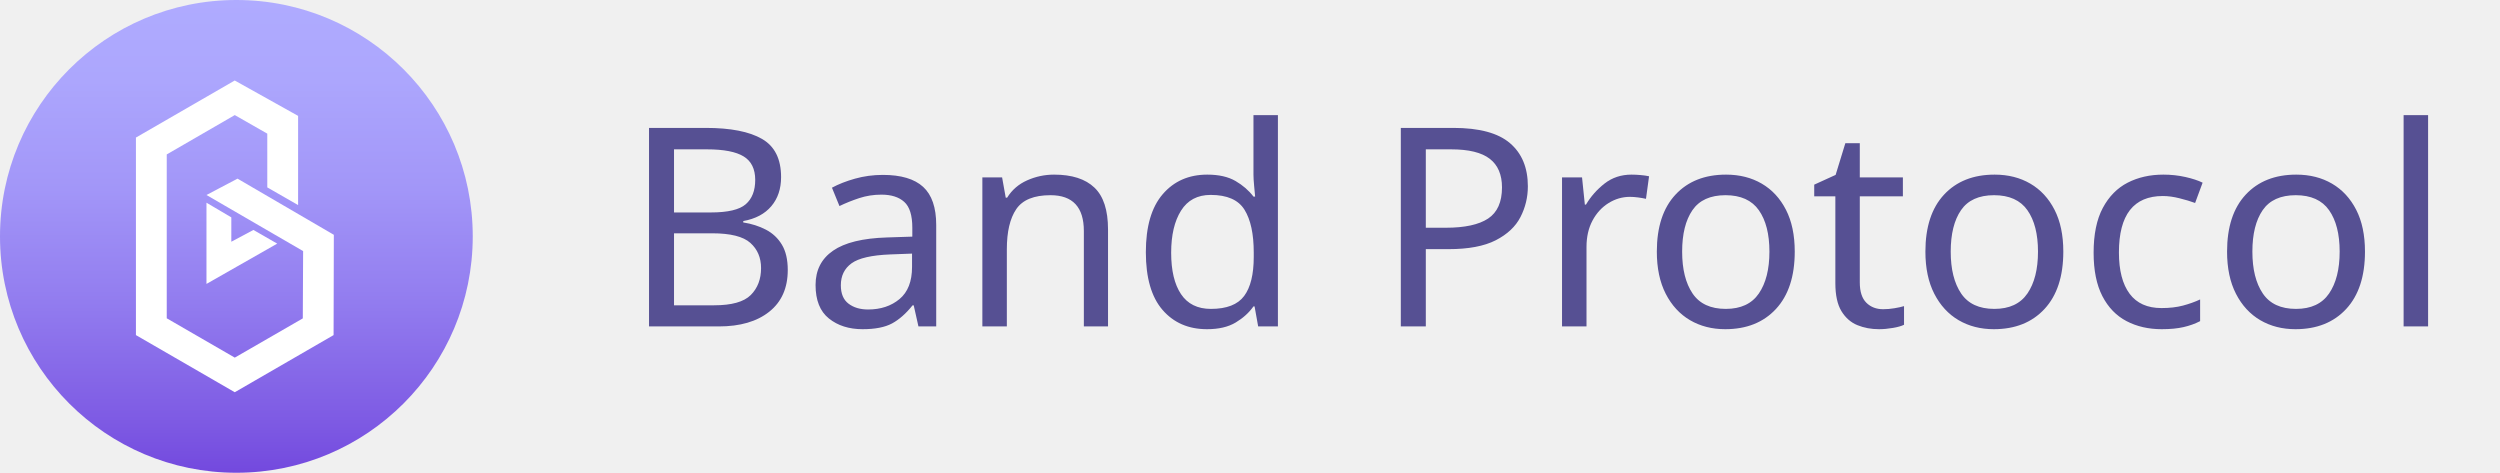
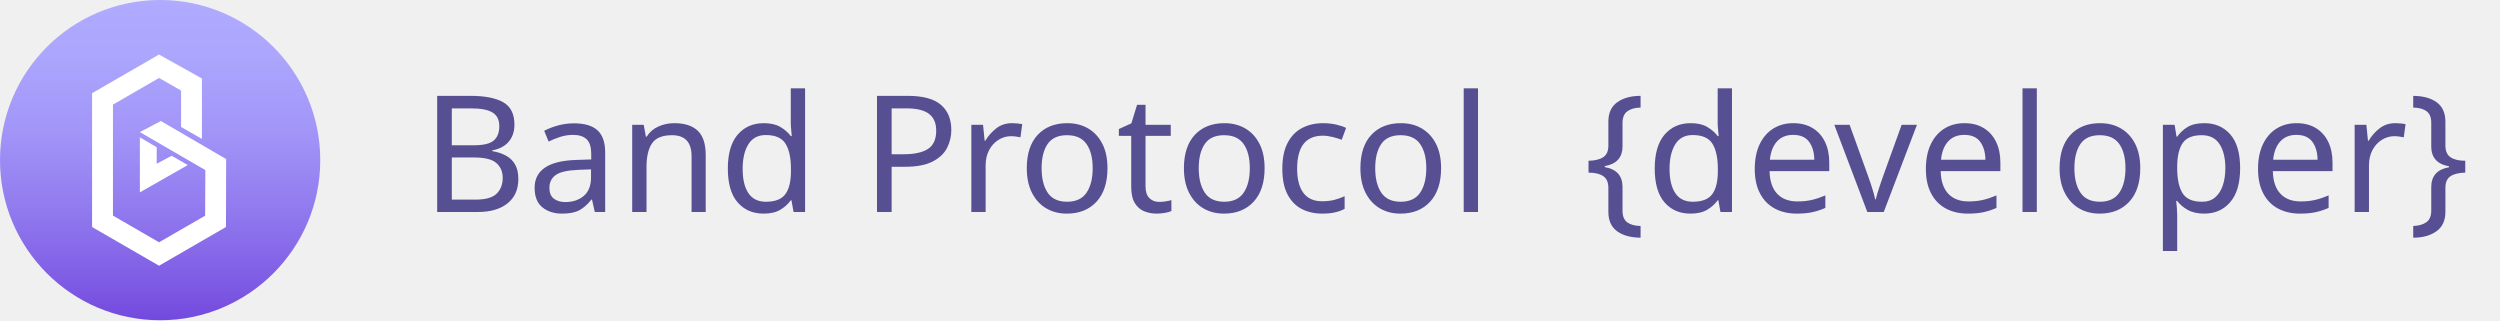
- <svg xmlns="http://www.w3.org/2000/svg" id="Layer_1" data-name="Layer 1" viewBox="0 0 989.11 187.04">
+ <svg xmlns="http://www.w3.org/2000/svg" id="Layer_1" data-name="Layer 1" viewBox="0 0 1460.11 187.04">
  <defs>
-     <style>.cls-1{font-size:110px;fill:#565093;font-family:Avenir-Heavy, Avenir;}.cls-2{letter-spacing:-0.02em;}.cls-3{letter-spacing:0em;}.cls-4{fill:url(#linear-gradient);}.cls-5{fill:#fff;}</style>
+     <style>.cls-1,.cls-3{font-size:95px;fill:#565093;}.cls-1{font-family:Avenir-Heavy, Avenir;}.cls-2{letter-spacing:-0.02em;}.cls-3{font-family:Avenir-Book, Avenir;}.cls-4{fill:url(#linear-gradient);}.cls-5{fill:#fff;}</style>
    <linearGradient id="linear-gradient" x1="93.52" x2="93.52" y2="187.04" gradientUnits="userSpaceOnUse">
      <stop offset="0" stop-color="#afabff" />
      <stop offset="0.17" stop-color="#aca6fd" />
      <stop offset="0.4" stop-color="#a296f8" />
      <stop offset="0.64" stop-color="#927cef" />
      <stop offset="0.9" stop-color="#7d59e3" />
      <stop offset="1" stop-color="#7349de" />
    </linearGradient>
  </defs>
-   <text class="cls-1" transform="translate(246.11 129.15)">Band P<tspan class="cls-2" x="362.55" y="0">r</tspan>
-     <tspan class="cls-3" x="403.36" y="0">otocol</tspan>
+   <text class="cls-1" transform="translate(246.11 123.81)">Band P<tspan class="cls-2" x="313.11" y="0">r</tspan>
+     <tspan x="348.36" y="0">otocol</tspan>
  </text>
+   <text class="cls-3" transform="translate(925.11 123.81)">{developer}</text>
  <circle id="_Path_" data-name="&lt;Path&gt;" class="cls-4" cx="93.52" cy="93.52" r="93.52" />
  <g id="_Group_" data-name="&lt;Group&gt;">
    <g id="_Group_2" data-name="&lt;Group&gt;">
      <polygon id="_Path_2" data-name="&lt;Path&gt;" class="cls-5" points="132.08 92.9 93.97 70.68 81.69 77.15 119.93 99.34 119.8 125.97 92.89 141.49 65.97 125.93 65.97 61.1 92.89 45.53 105.74 52.87 105.75 52.86 105.75 74.14 117.94 81.14 117.94 45.83 117.93 45.84 92.87 31.85 53.82 54.4 53.78 54.38 53.78 132.58 92.88 155.18 92.88 155.19 92.89 155.18 92.89 155.19 92.89 155.18 131.98 132.58 132.08 92.9" />
      <polygon id="_Path_3" data-name="&lt;Path&gt;" class="cls-5" points="81.69 80.2 81.69 112.33 109.68 96.39 100.26 90.98 91.52 95.64 91.52 86 81.69 80.2" />
    </g>
  </g>
</svg>
